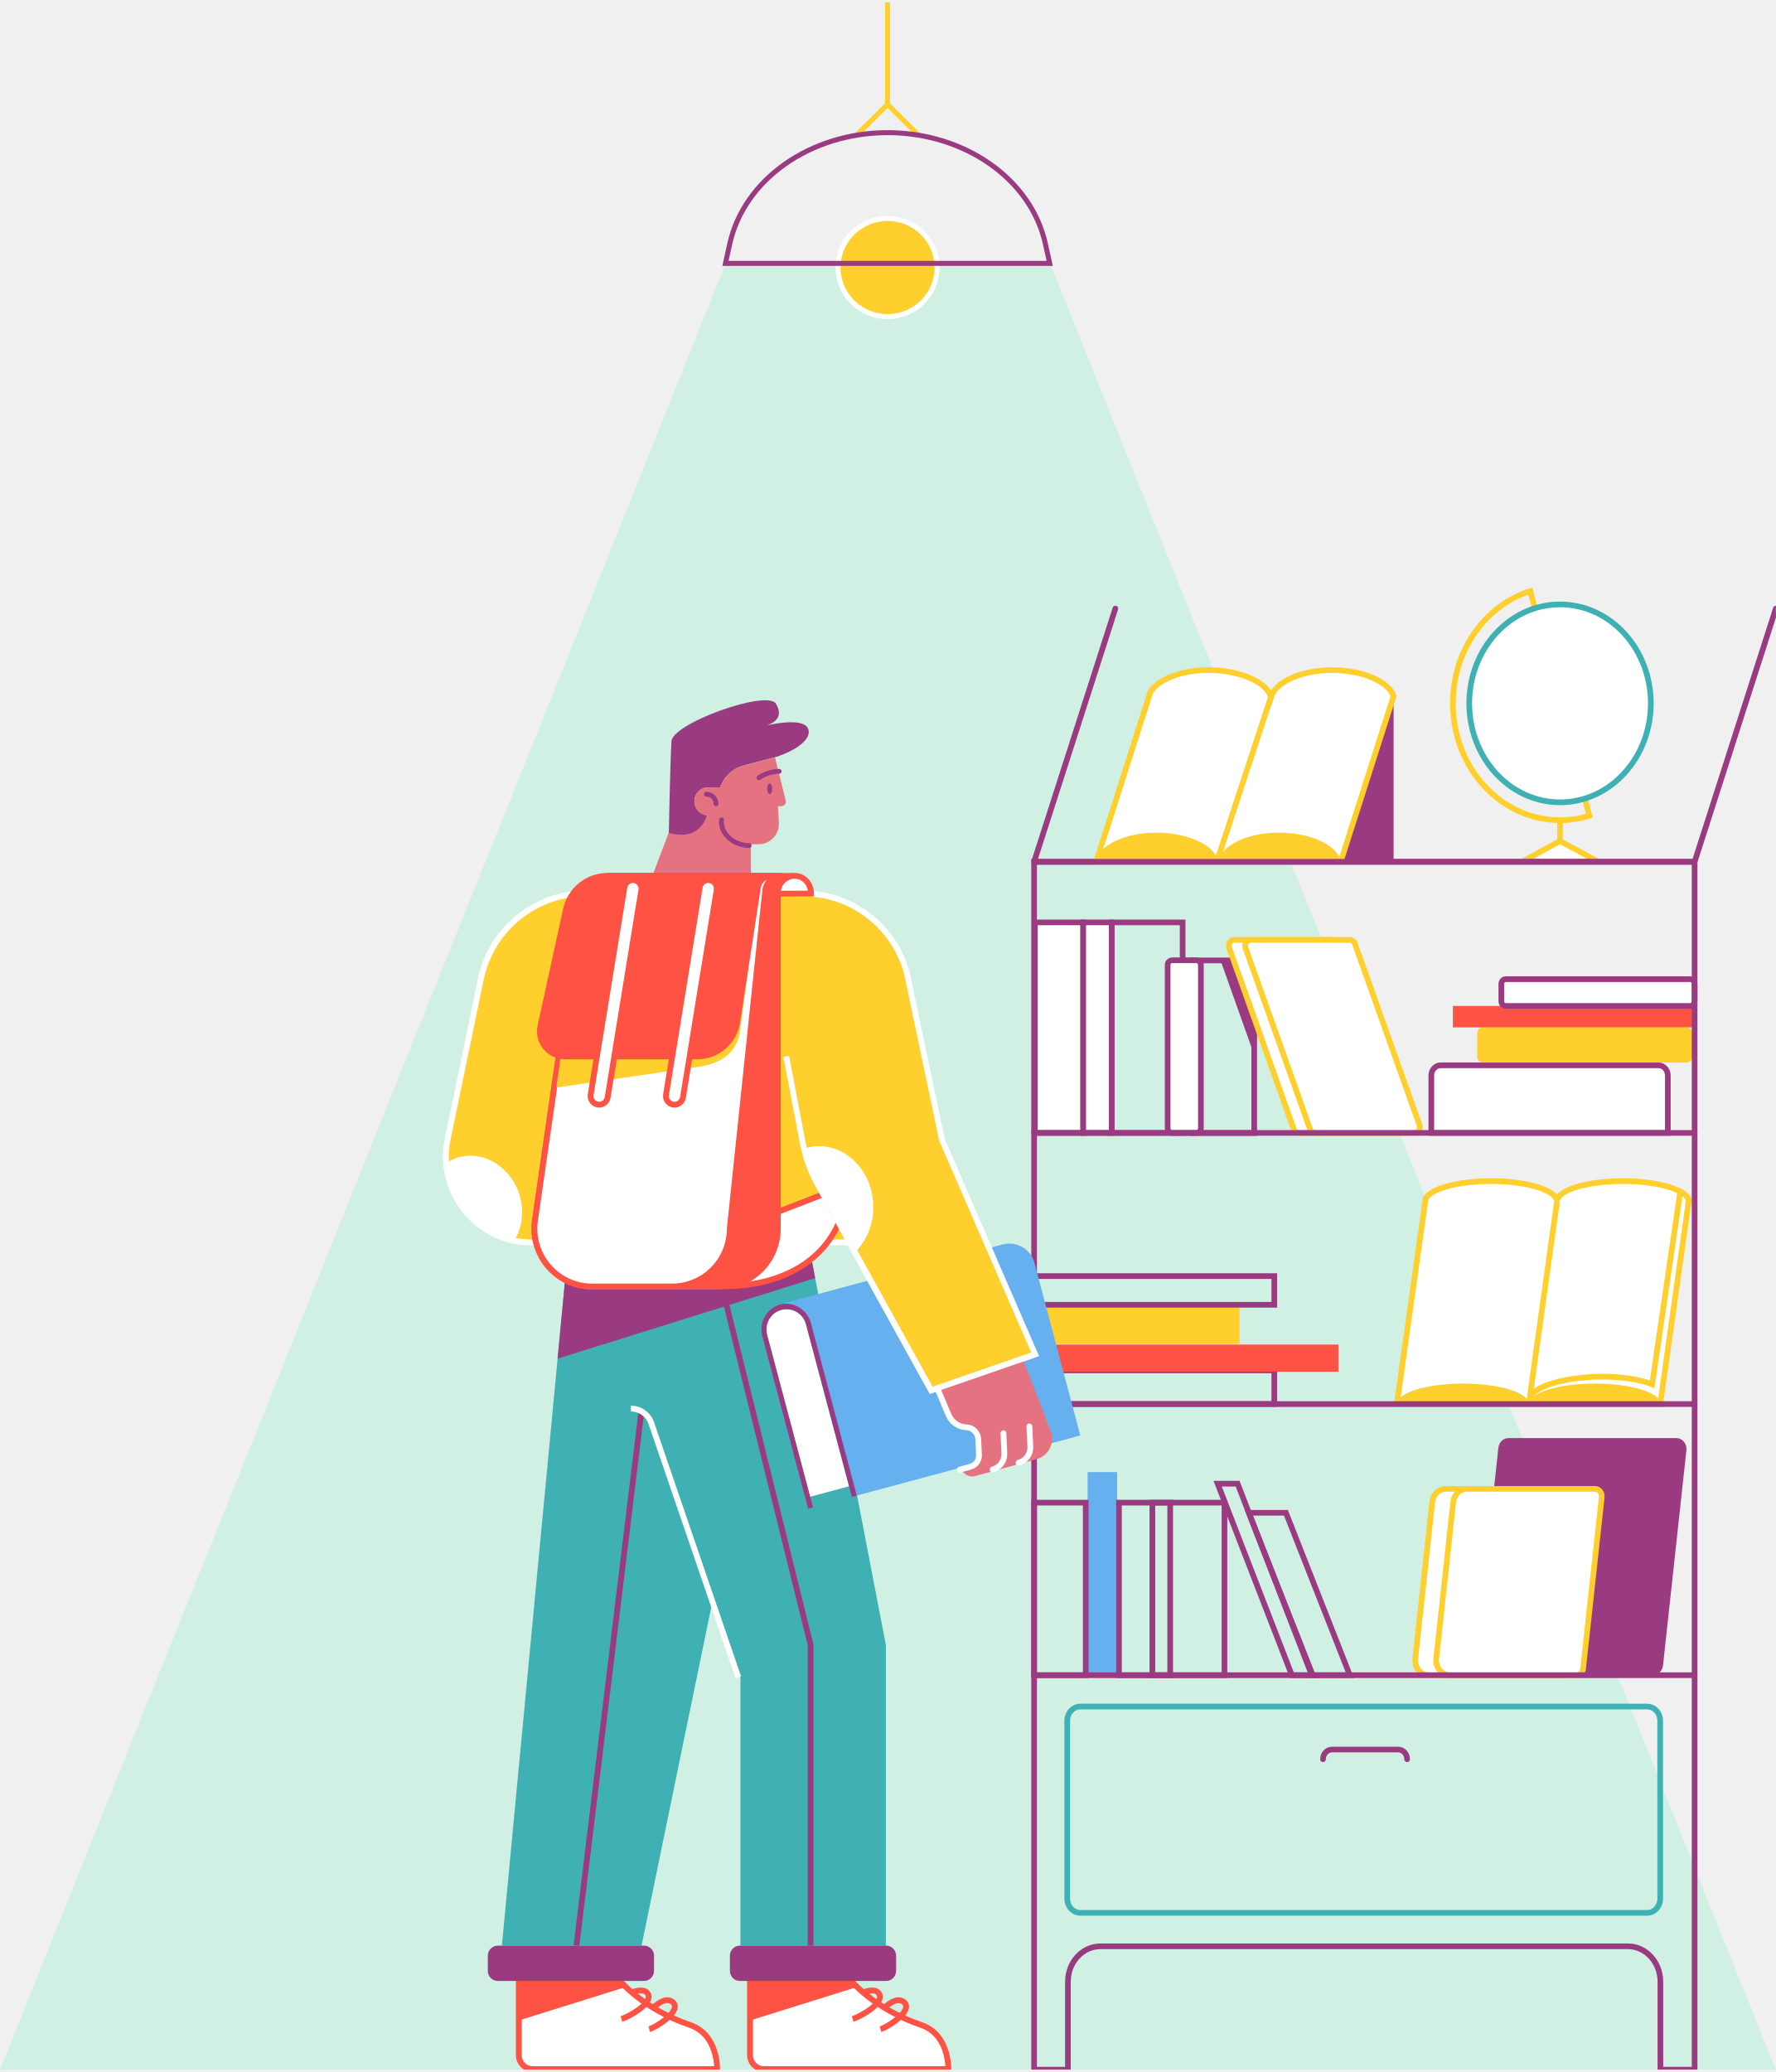
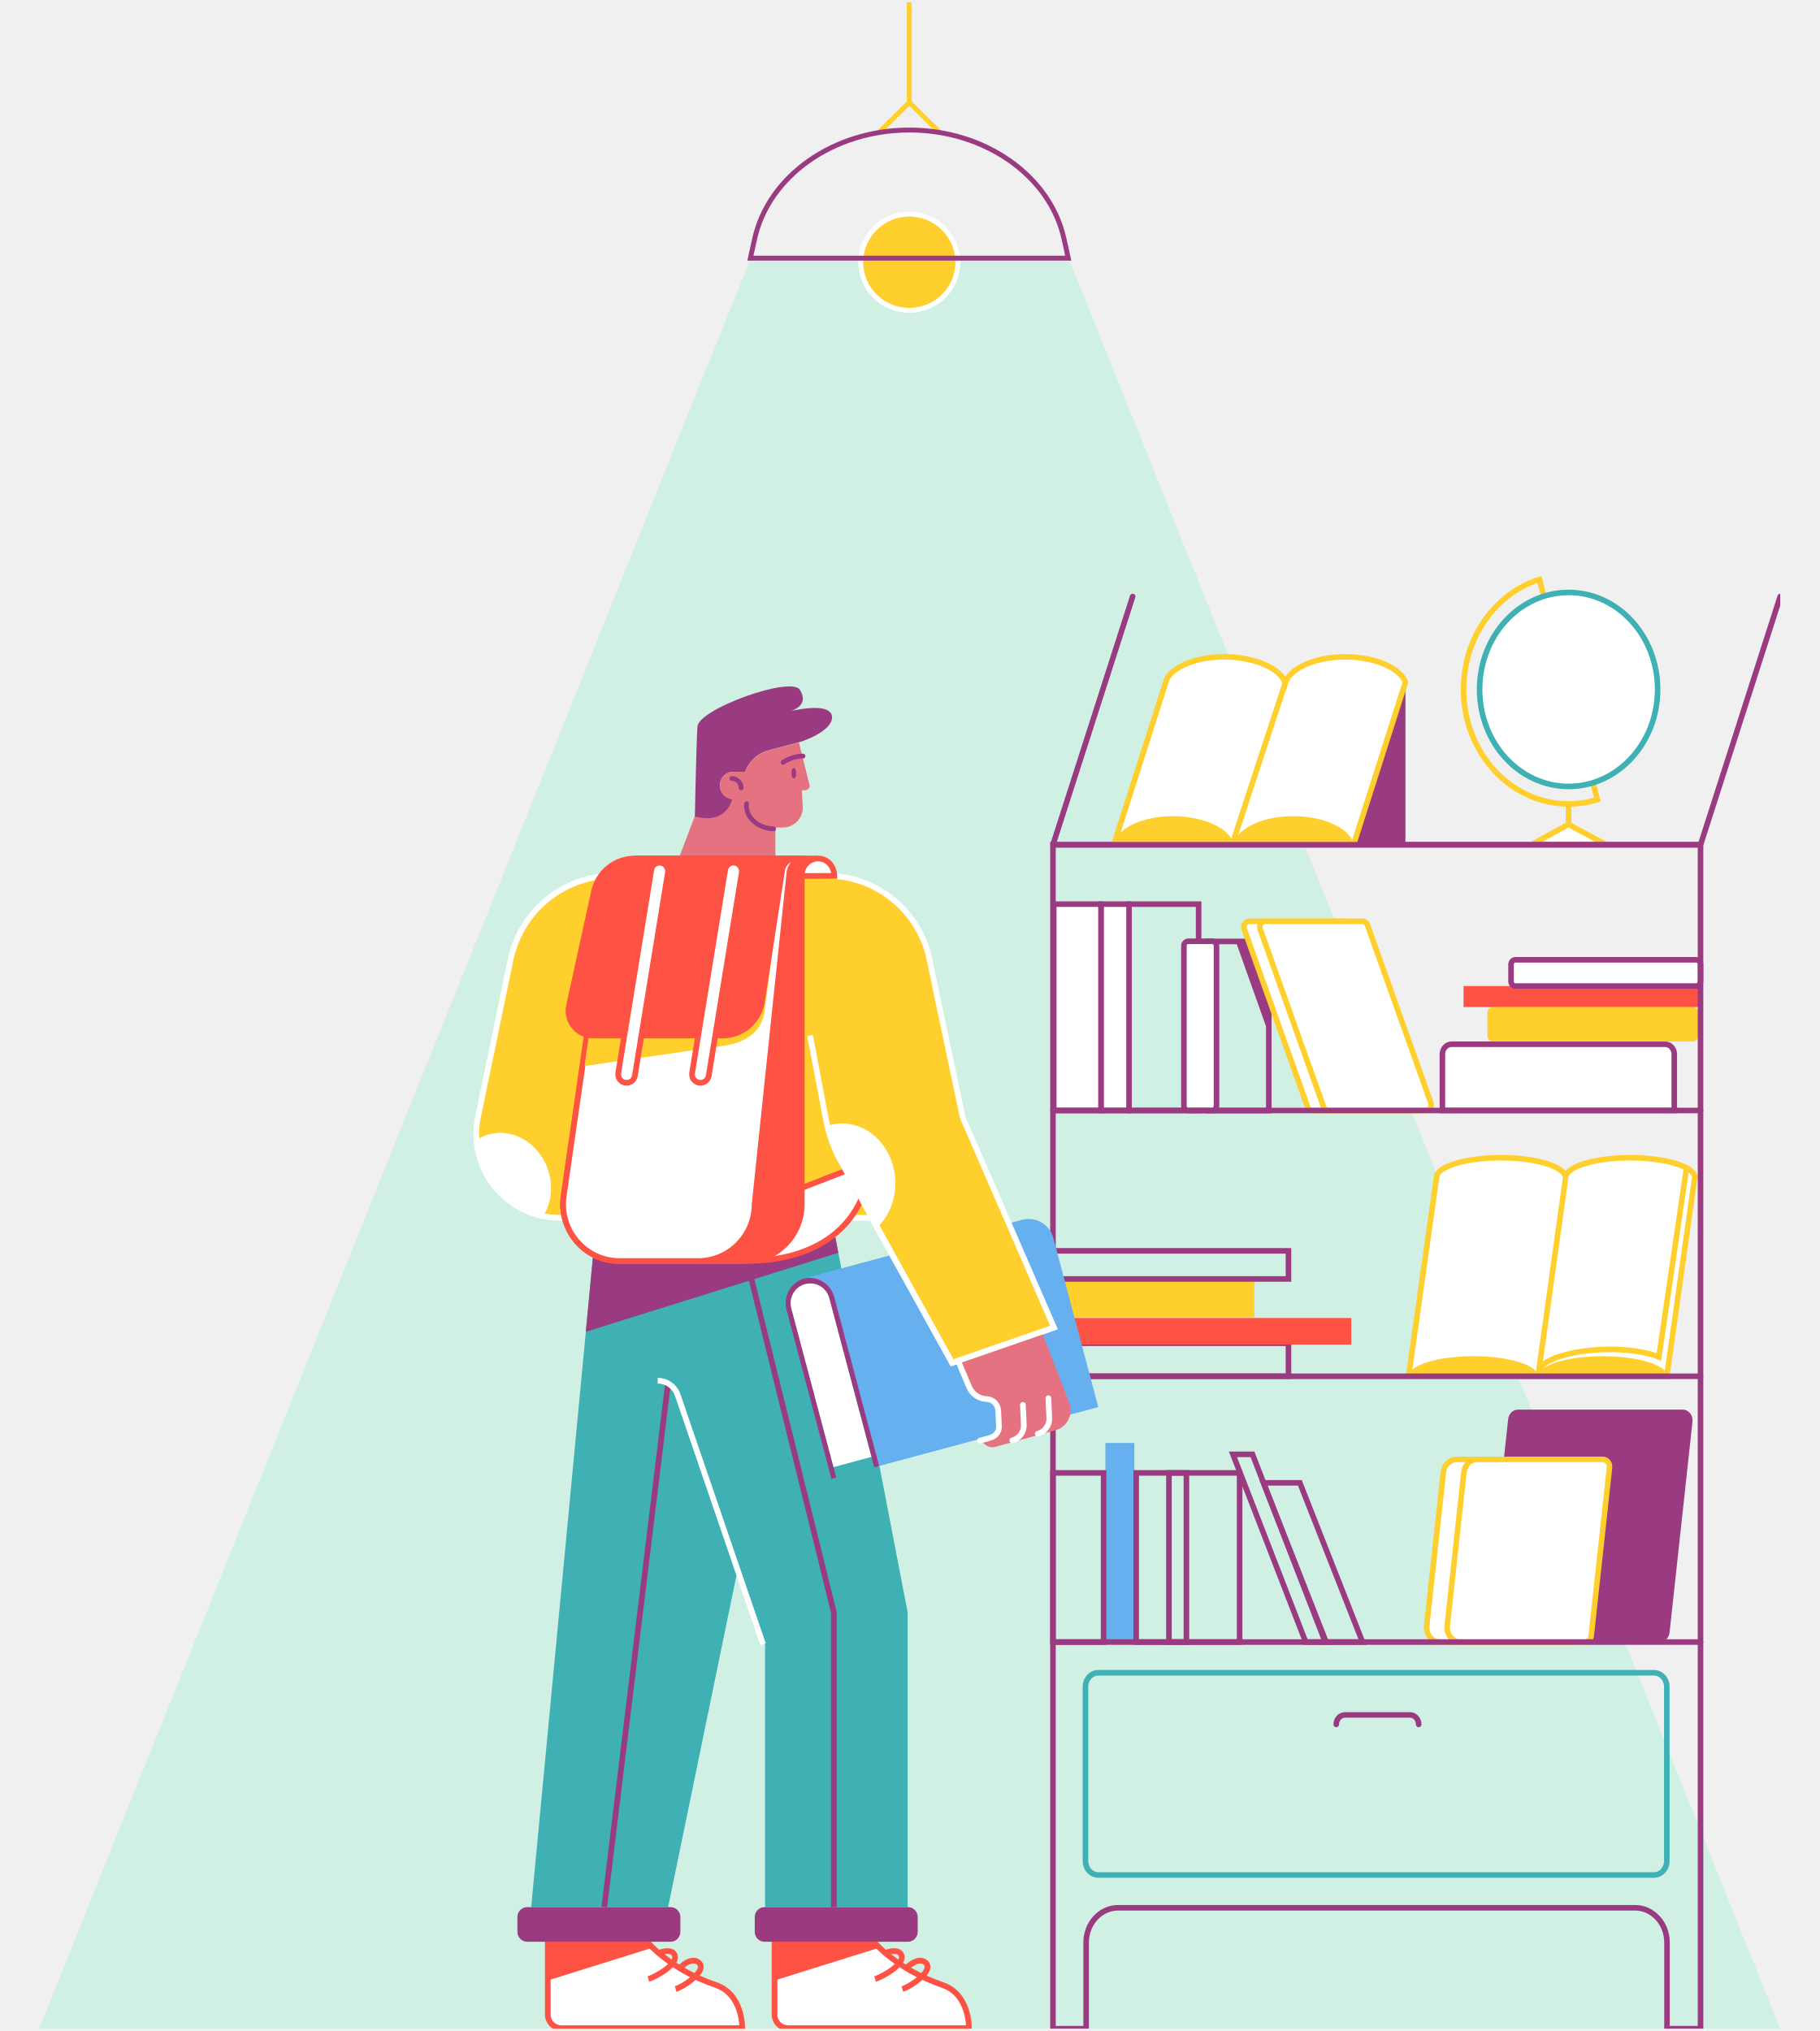
- <svg xmlns="http://www.w3.org/2000/svg" width="378" height="441" viewBox="0 0 378 441" fill="none">
+ <svg xmlns="http://www.w3.org/2000/svg" width="395" height="441" viewBox="0 0 378 441" fill="none">
  <g clip-path="url(#clip0_1955_52919)">
    <path d="M378 440.5H0L154.468 56.116H223.532L378 440.5Z" fill="#D0F0E4" />
    <path d="M182.366 28.719L188.913 22.231L195.46 28.719" stroke="#FFCF2D" stroke-width="1.063" stroke-miterlimit="10" />
    <path d="M188.914 22.231V0.5" stroke="#FFCF2D" stroke-width="1.063" stroke-miterlimit="10" />
    <path d="M188.914 67.385C194.736 67.385 199.455 62.708 199.455 56.939C199.455 51.17 194.736 46.493 188.914 46.493C183.093 46.493 178.374 51.17 178.374 56.939C178.374 62.708 183.093 67.385 188.914 67.385Z" fill="#FFCF2D" stroke="white" stroke-width="1.063" stroke-miterlimit="10" />
    <path d="M223.43 56.056H154.412L155.332 51.892C158.361 38.18 172.479 28.234 188.928 28.234C197.153 28.234 204.798 30.72 210.752 34.914C216.72 39.107 220.995 45.022 222.51 51.878L223.43 56.056Z" stroke="#9A3B82" stroke-width="1.063" stroke-miterlimit="10" stroke-linecap="round" />
    <path d="M237.78 313.319H231.498V356.544H237.78V313.319Z" fill="#66B0F0" />
    <path d="M351.846 356.544H316.086C314.795 356.544 313.797 355.326 313.957 353.933L318.934 308.141C319.067 306.966 319.985 306.081 321.063 306.081H356.823C358.114 306.081 359.112 307.299 358.952 308.692L353.975 354.485C353.842 355.659 352.924 356.544 351.846 356.544Z" fill="#9A3B82" />
    <path d="M332.361 356.544H304.121C302.391 356.544 301.047 354.891 301.246 353.019L304.866 319.672C305.039 318.091 306.277 316.887 307.741 316.887H336.66L332.361 356.544Z" fill="white" stroke="#FFCF2D" stroke-width="1.207" stroke-miterlimit="10" />
    <path d="M335.529 356.544H308.58C306.85 356.544 305.506 354.891 305.705 353.019L309.325 319.672C309.498 318.091 310.736 316.887 312.2 316.887H339.495C340.36 316.887 341.039 317.714 340.932 318.657L336.967 355.137C336.887 355.949 336.261 356.544 335.529 356.544Z" fill="white" stroke="#FFCF2D" stroke-width="1.207" stroke-miterlimit="10" />
    <path d="M249.078 319.817H238.178V356.544H249.078V319.817Z" stroke="#9A3B82" stroke-width="1.207" stroke-miterlimit="10" stroke-linecap="round" />
    <path d="M260.63 319.817H245.285V356.544H260.63V319.817Z" stroke="#9A3B82" stroke-width="1.207" stroke-miterlimit="10" stroke-linecap="round" />
    <path d="M279.223 356.544H274.977L259.18 315.785H263.426L279.223 356.544Z" stroke="#9A3B82" stroke-width="1.207" stroke-miterlimit="10" stroke-linecap="round" />
    <path d="M287.314 356.544H279.409L265.808 321.979H273.713L287.314 356.544Z" stroke="#9A3B82" stroke-width="1.207" stroke-miterlimit="10" stroke-linecap="round" />
    <path d="M231.099 319.817H220.106V356.544H231.099V319.817Z" stroke="#9A3B82" stroke-width="1.207" stroke-miterlimit="10" stroke-linecap="round" />
    <path d="M271.236 291.663H220.105V298.828H271.236V291.663Z" stroke="#9A3B82" stroke-width="1.207" stroke-miterlimit="10" stroke-linecap="round" />
    <path d="M284.877 286.18H220.105V291.953H284.877V286.18Z" fill="#FE5244" />
    <path d="M263.823 277.854H220.105V286.034H263.823V277.854Z" fill="#FFCF2D" />
    <path d="M271.236 271.602H220.105V277.709H271.236V271.602Z" stroke="#9A3B82" stroke-width="1.207" stroke-miterlimit="10" stroke-linecap="round" />
    <path d="M359.459 255.502L359.419 255.748L353.377 298.828H297.323L303.365 255.748L303.445 255.139C304.403 253.021 310.258 251.382 317.352 251.382C325.111 251.382 331.392 253.341 331.392 255.748C331.392 253.341 337.674 251.382 345.432 251.382C352.925 251.397 359.033 253.21 359.459 255.502Z" fill="white" stroke="#FFCF2D" stroke-width="1.207" stroke-miterlimit="10" />
    <path d="M325.417 298.843L331.405 255.763" stroke="#FFCF2D" stroke-width="1.207" stroke-miterlimit="10" />
    <path d="M325.417 298.843C325.417 296.435 319.135 294.477 311.377 294.477C303.618 294.477 297.336 296.435 297.336 298.843H325.417Z" fill="#FFCF2D" />
    <path d="M353.497 298.843C353.497 296.435 347.216 294.477 339.457 294.477C331.698 294.477 325.417 296.435 325.417 298.843H353.497Z" fill="#FFCF2D" />
    <path d="M325.63 297.929C325.55 295.521 331.765 293.331 339.524 293.026C344.368 292.838 349.146 293.578 351.661 294.636L357.65 253.602" stroke="#FFCF2D" stroke-width="1.207" stroke-miterlimit="10" stroke-linecap="round" />
    <path d="M354.987 241.127H304.655V228.914C304.655 227.71 305.546 226.738 306.651 226.738H353.004C354.108 226.738 355 227.71 355 228.914V241.127H354.987Z" fill="white" stroke="#9A3B82" stroke-width="1.207" stroke-miterlimit="10" stroke-linecap="round" />
    <path d="M359.005 226.158H315.633C314.954 226.158 314.422 225.564 314.422 224.838V219.979C314.422 219.239 314.968 218.659 315.633 218.659H359.005C359.684 218.659 360.216 219.254 360.216 219.979V224.838C360.216 225.564 359.67 226.158 359.005 226.158Z" fill="#FFCF2D" />
    <path d="M360.697 214.104H309.247V218.659H360.697V214.104Z" fill="#FE5244" />
    <path d="M359.765 214.104H320.492C319.973 214.104 319.56 213.64 319.56 213.089V209.419C319.56 208.853 319.986 208.404 320.492 208.404H359.765C360.284 208.404 360.696 208.868 360.696 209.419V213.089C360.696 213.64 360.284 214.104 359.765 214.104Z" fill="white" stroke="#9A3B82" stroke-width="1.207" stroke-miterlimit="10" stroke-linecap="round" />
    <path d="M251.727 196.321H236.622V241.128H251.727V196.321Z" stroke="#9A3B82" stroke-width="1.207" stroke-miterlimit="10" stroke-linecap="round" />
    <path d="M236.622 196.321H230.526V241.128H236.622V196.321Z" fill="white" stroke="#9A3B82" stroke-width="1.207" stroke-miterlimit="10" stroke-linecap="round" />
    <path d="M230.527 196.321H220.28V241.128H230.527V196.321Z" fill="white" stroke="#9A3B82" stroke-width="1.207" stroke-miterlimit="10" stroke-linecap="round" />
    <path d="M266.964 204.415H253.723V241.142H266.964V204.415Z" stroke="#9A3B82" stroke-width="1.207" stroke-miterlimit="10" stroke-linecap="round" />
    <path d="M254.683 241.128H249.466C248.96 241.128 248.534 240.678 248.534 240.112V205.402C248.534 204.85 248.947 204.386 249.466 204.386H254.683C255.188 204.386 255.614 204.836 255.614 205.402V240.112C255.601 240.678 255.188 241.128 254.683 241.128Z" fill="white" stroke="#9A3B82" stroke-width="1.207" stroke-miterlimit="10" stroke-linecap="round" />
    <path d="M266.967 204.415V224.548L259.793 204.415H266.967Z" fill="#9A3B82" />
    <path d="M297.627 241.128H276.44C275.974 241.128 275.548 240.809 275.388 240.344L261.627 201.732C261.335 200.92 261.88 200.049 262.679 200.049H283.866C284.331 200.049 284.757 200.368 284.917 200.833L298.678 239.445C298.971 240.257 298.425 241.128 297.627 241.128Z" fill="white" stroke="#FFCF2D" stroke-width="1.207" stroke-miterlimit="10" />
    <path d="M301.089 241.128H279.902C279.436 241.128 279.01 240.809 278.851 240.344L265.09 201.732C264.797 200.92 265.343 200.049 266.141 200.049H287.328C287.794 200.049 288.22 200.368 288.379 200.833L302.14 239.445C302.433 240.257 301.887 241.128 301.089 241.128Z" fill="white" stroke="#FFCF2D" stroke-width="1.207" stroke-miterlimit="10" />
    <path d="M338.299 173.621C336.316 174.23 334.213 174.564 332.058 174.564C319.455 174.564 309.247 163.438 309.247 149.702C309.247 138.373 316.207 128.8 325.723 125.812L338.299 173.621Z" stroke="#FFCF2D" stroke-width="1.207" stroke-miterlimit="10" />
    <path d="M332.058 174.563V183.426" stroke="#FFCF2D" stroke-width="1.207" stroke-miterlimit="10" />
    <path d="M332.058 170.763C342.73 170.763 351.381 161.334 351.381 149.702C351.381 138.07 342.73 128.641 332.058 128.641C321.385 128.641 312.734 138.07 312.734 149.702C312.734 161.334 321.385 170.763 332.058 170.763Z" fill="white" stroke="#3FB1B5" stroke-width="1.207" stroke-miterlimit="10" />
    <path d="M340.135 183.368H324.045L332.03 179.002L340.135 183.368Z" fill="white" stroke="#FFCF2D" stroke-width="1.207" stroke-miterlimit="10" />
    <path d="M360.699 183.426V440.5H353.419V421.788C353.419 417.625 350.318 414.246 346.499 414.246H234.229C230.41 414.246 227.309 417.625 227.309 421.788V440.5H220.109V183.426H360.699Z" stroke="#9A3B82" stroke-width="1.207" stroke-miterlimit="10" stroke-linecap="round" />
    <path d="M350.596 407.124H229.943C228.413 407.124 227.162 405.775 227.162 404.092V366.248C227.162 364.58 228.399 363.217 229.943 363.217H350.596C352.127 363.217 353.378 364.566 353.378 366.248V404.092C353.378 405.775 352.127 407.124 350.596 407.124Z" stroke="#3FB1B5" stroke-width="1.207" stroke-miterlimit="10" />
    <path d="M296.631 148.121V183.426H285.292L296.631 148.121Z" fill="#9A3B82" />
    <path d="M296.632 148.121L296.552 148.382L285.36 183.426H233.324L244.517 148.382L244.876 147.265C246.553 144.64 251.197 142.725 256.734 142.624C256.827 142.624 256.907 142.624 257 142.624C257.093 142.624 257.173 142.624 257.266 142.624C263.734 142.624 269.496 145.075 270.548 148.295C271.586 145.075 277.095 142.624 283.563 142.624C289.898 142.624 295.447 144.988 296.632 148.121Z" fill="white" stroke="#FFCF2D" stroke-width="1.207" stroke-miterlimit="10" />
    <path d="M270.535 148.295L259.236 182.701" stroke="#FFCF2D" stroke-width="1.207" stroke-miterlimit="10" stroke-linecap="round" />
    <path d="M259.209 182.991H233.324C234.282 179.728 239.659 177.218 246.127 177.218C252.621 177.218 258.251 179.728 259.209 182.991Z" fill="#FFCF2D" />
    <path d="M285.293 182.991H259.408C260.366 179.728 265.743 177.218 272.211 177.218C278.705 177.218 284.335 179.728 285.293 182.991Z" fill="#FFCF2D" />
    <path d="M281.606 374.43C281.606 373.298 282.445 372.37 283.496 372.37H297.616C298.654 372.37 299.506 373.284 299.506 374.43" stroke="#9A3B82" stroke-width="1.207" stroke-miterlimit="10" stroke-linecap="round" />
    <path d="M220.109 298.843H360.699" stroke="#9A3B82" stroke-width="1.207" stroke-miterlimit="10" stroke-linecap="round" />
    <path d="M220.109 241.127H360.699" stroke="#9A3B82" stroke-width="1.207" stroke-miterlimit="10" stroke-linecap="round" />
    <path d="M220.109 356.544H360.699" stroke="#9A3B82" stroke-width="1.207" stroke-miterlimit="10" stroke-linecap="round" />
    <path d="M237.41 129.525L220.109 183.426H360.699L377.999 129.525" stroke="#9A3B82" stroke-width="1.207" stroke-miterlimit="10" stroke-linecap="round" stroke-linejoin="round" />
    <path d="M110.43 421.624V437.416C110.43 439.057 111.743 440.377 113.374 440.377H152.635C152.635 440.377 152.866 433.047 146.89 431.001C136.743 427.532 132.009 421.624 132.009 421.624H110.43Z" fill="white" stroke="#FE5244" stroke-width="1.235" stroke-miterlimit="10" />
    <path d="M132.268 429.709C133.87 429.259 139.644 426.051 137.666 424.062C136.728 423.119 134.476 424.062 134.476 424.062" stroke="#FE5244" stroke-width="1.235" stroke-miterlimit="10" />
    <path d="M138.187 431.886C139.789 431.436 145.332 427.851 143.152 426.095C141.507 424.759 139.039 427.343 139.039 427.343" stroke="#FE5244" stroke-width="1.235" stroke-miterlimit="10" />
    <path d="M133.221 422.901L110.43 430.028V421.624H132.023C132.023 421.624 132.413 422.118 133.221 422.901Z" fill="#FE5244" />
    <path d="M159.651 421.624V437.416C159.651 439.057 160.964 440.377 162.595 440.377H201.856C201.856 440.377 202.087 433.047 196.111 431.001C185.964 427.532 181.23 421.624 181.23 421.624H159.651Z" fill="white" stroke="#FE5244" stroke-width="1.235" stroke-miterlimit="10" />
    <path d="M181.489 429.709C183.091 429.259 188.865 426.051 186.888 424.062C185.949 423.119 183.698 424.062 183.698 424.062" stroke="#FE5244" stroke-width="1.235" stroke-miterlimit="10" />
    <path d="M187.408 431.886C189.01 431.436 194.553 427.851 192.374 426.095C190.728 424.759 188.26 427.343 188.26 427.343" stroke="#FE5244" stroke-width="1.235" stroke-miterlimit="10" />
    <path d="M182.442 422.901L159.651 430.028V421.624H181.244C181.244 421.624 181.634 422.118 182.442 422.901Z" fill="#FE5244" />
    <path d="M121.038 264.427L106.821 414.105H136.555L151.494 341.574L157.6 357.032V414.105H188.561V350.109L172.049 264.427H121.038Z" fill="#3FB1B5" />
    <path d="M136.525 300.38L122.697 414.105" stroke="#9A3B82" stroke-width="1.235" stroke-miterlimit="10" />
    <path d="M172.538 414.105V350.109L153.139 271.684" stroke="#9A3B82" stroke-width="1.235" stroke-miterlimit="10" />
    <path d="M157.167 357.032L138.634 302.906C137.999 301.048 136.252 299.8 134.289 299.8" stroke="white" stroke-width="1.235" stroke-miterlimit="10" />
    <path d="M118.687 289.175L121.04 264.427H172.05L173.508 272.033L118.687 289.175Z" fill="#9A3B82" />
    <path d="M188.619 421.624H157.484C156.315 421.624 155.362 420.666 155.362 419.491V416.239C155.362 415.063 156.315 414.105 157.484 414.105H188.619C189.788 414.105 190.74 415.063 190.74 416.239V419.491C190.726 420.666 189.788 421.624 188.619 421.624Z" fill="#9A3B82" />
    <path d="M137.09 421.624H105.955C104.786 421.624 103.833 420.666 103.833 419.491V416.239C103.833 415.063 104.786 414.105 105.955 414.105H137.09C138.259 414.105 139.212 415.063 139.212 416.239V419.491C139.197 420.666 138.259 421.624 137.09 421.624Z" fill="#9A3B82" />
    <path d="M220.189 268.81L229.946 305.519L181.303 318.597L171.531 281.859C171.228 280.713 170.492 279.813 169.554 279.261C168.616 278.71 167.461 278.521 166.321 278.826C164.054 279.435 162.698 281.787 163.304 284.066L173.076 320.803L172.008 321.093L162.25 284.385C161.471 281.468 163.145 278.477 166.003 277.607C166.061 277.592 166.119 277.578 166.176 277.563L213.405 264.862C216.364 264.079 219.395 265.849 220.189 268.81Z" fill="#66B0F0" />
    <path d="M172.614 281.613L182.371 318.321L181.303 318.611L171.531 281.874C171.228 280.727 170.492 279.827 169.554 279.276C168.616 278.724 167.461 278.535 166.321 278.84C164.054 279.45 162.698 281.801 163.304 284.08L173.076 320.818L172.008 321.108L162.25 284.399C161.471 281.482 163.145 278.492 166.003 277.621C168.904 276.939 171.834 278.695 172.614 281.613Z" fill="#9A3B82" />
    <path d="M171.53 281.86L180.696 316.347L172.468 318.554L163.303 284.066C162.697 281.787 164.039 279.436 166.319 278.826C167.46 278.521 168.614 278.71 169.553 279.261C170.491 279.813 171.227 280.713 171.53 281.86Z" fill="white" />
    <path d="M220.332 288.26L198.205 295.924L180.739 264.427H113.043C101.539 264.427 92.937 253.787 95.29 242.465L102.333 208.442C104.542 197.788 113.881 190.153 124.692 190.153H170.982C182.197 190.153 191.753 198.34 193.528 209.473L200.5 242.596L220.332 288.26Z" fill="#FFCF2D" stroke="white" stroke-width="1.235" stroke-miterlimit="10" />
    <path d="M109.434 264.064C101.467 262.453 95.549 255.631 94.942 247.589C95.549 247.168 96.227 246.805 96.949 246.544C102.188 244.599 108.178 247.792 110.358 253.671C111.7 257.358 111.239 261.219 109.434 264.064Z" fill="white" />
    <path d="M159.84 169.746V190.168H137.424L142.591 176.582L159.84 169.746Z" fill="#E57281" />
    <path d="M164.995 161.153C164.981 161.153 164.952 161.167 164.937 161.167L158.283 162.938C155.901 163.577 154.068 165.347 153.289 167.583H150.734C149.117 167.583 147.804 168.904 147.804 170.529V170.573C147.804 172.111 148.973 173.374 150.474 173.505C150.46 173.519 150.46 173.519 150.46 173.519C150.46 173.519 149.276 179.18 142.362 177.279C142.362 177.279 142.637 162.386 142.925 157.756C143.171 153.939 163.306 146.71 165.168 149.787C166.814 152.516 164.908 153.793 163.292 154.36C166.15 153.75 171.548 152.937 172.097 155.361C172.732 158.177 167.03 160.615 164.995 161.153Z" fill="#9A3B82" />
    <path d="M166.294 171.589H165.586L165.788 175.072C165.933 177.569 163.941 179.688 161.458 179.688H158.34C155.338 179.688 152.899 177.235 152.899 174.216V173.534H150.748C149.131 173.534 147.818 172.213 147.818 170.587V170.544C147.818 168.918 149.131 167.597 150.748 167.597H153.303C154.082 165.362 155.915 163.577 158.297 162.952L164.951 161.182L167.232 170.37C167.463 170.95 166.914 171.589 166.294 171.589Z" fill="#E57281" />
    <path d="M153.577 174.492C153.274 177.685 156.45 179.964 159.452 179.964" stroke="#9A3B82" stroke-width="1.029" stroke-miterlimit="10" stroke-linecap="round" />
    <path d="M152.407 171.082C152.407 169.949 151.498 169.034 150.373 169.034" stroke="#9A3B82" stroke-width="1.029" stroke-miterlimit="10" stroke-linecap="round" />
    <path d="M163.839 169.006C164.134 169.006 164.373 168.506 164.373 167.888C164.373 167.271 164.134 166.77 163.839 166.77C163.544 166.77 163.305 167.271 163.305 167.888C163.305 168.506 163.544 169.006 163.839 169.006Z" fill="#9A3B82" />
    <path d="M161.529 165.537C161.529 165.537 163.304 164.172 165.844 164.172" stroke="#9A3B82" stroke-width="1.029" stroke-miterlimit="10" stroke-linecap="round" />
    <path d="M154.658 273.73C154.658 273.73 172.339 274.5 178.561 260.231L175.27 254.179L165.44 257.982L154.658 273.73Z" fill="white" stroke="#FE5244" stroke-width="1.235" stroke-miterlimit="10" />
    <path d="M168.816 186.423C167.964 186.496 167.185 186.873 166.607 187.454C165.972 188.093 165.568 188.978 165.568 189.965V261.48C165.568 268.302 160.069 273.833 153.285 273.833H126.018C118.686 273.833 113.028 267.432 113.807 260.16V260.145L123.622 192.258C124.113 188.905 126.957 186.423 130.334 186.423H168.816Z" fill="#FE5244" stroke="#FE5244" stroke-width="1.235" stroke-miterlimit="10" />
    <path d="M166.073 186.423C165.221 186.496 164.442 186.873 163.865 187.454C163.33 187.991 162.97 188.688 162.869 189.471C162.854 189.631 162.84 189.791 162.84 189.95L162.262 195.423L155.334 261.466C155.334 268.288 149.835 273.818 143.05 273.818H126.033C118.7 273.818 113.042 267.417 113.821 260.145V260.13L118.253 229.446L123.637 192.244C123.68 191.924 123.752 191.605 123.839 191.286C124.676 188.426 127.303 186.409 130.334 186.409H166.073V186.423Z" fill="white" stroke="#FE5244" stroke-width="1.235" stroke-miterlimit="10" />
    <path d="M159.997 200.662L157.413 220.156C156.561 224.148 153.472 226.281 148.998 227.007L118.397 231.478L122.858 200.648H159.997V200.662Z" fill="#FFCF2D" />
    <path d="M164.976 186.423H164.211C162.826 186.408 161.613 187.396 161.339 188.774L156.835 217.993C155.984 221.985 152.476 224.844 148.42 224.844H120.259C116.853 224.844 114.312 221.68 115.049 218.327L120.476 193.535C121.385 189.384 125.051 186.423 129.281 186.423H164.976Z" fill="#FE5244" stroke="#FE5244" stroke-width="1.235" stroke-miterlimit="10" />
    <path d="M141.764 232.973L148.938 188.862C149.083 187.976 149.848 187.309 150.742 187.309C151.868 187.309 152.734 188.325 152.547 189.457L145.373 233.568C145.229 234.453 144.464 235.121 143.569 235.121C142.443 235.121 141.577 234.105 141.764 232.973Z" fill="white" stroke="#FE5244" stroke-width="1.235" stroke-miterlimit="10" />
    <path d="M125.73 232.973L132.904 188.862C133.048 187.976 133.813 187.309 134.708 187.309C135.834 187.309 136.7 188.325 136.512 189.457L129.338 233.568C129.194 234.453 128.429 235.121 127.534 235.121C126.408 235.121 125.542 234.105 125.73 232.973Z" fill="white" stroke="#FE5244" stroke-width="1.235" stroke-miterlimit="10" />
    <path d="M172.641 190.183L165.583 190.212V189.965C165.583 188.978 165.973 188.093 166.622 187.454C167.2 186.873 167.965 186.496 168.831 186.423H169.408C171.183 186.568 172.584 188.078 172.641 190.183Z" fill="white" stroke="#FE5244" stroke-width="1.235" stroke-miterlimit="10" />
    <path d="M217.692 289.175L223.639 304.604C224.592 307.086 223.206 309.844 220.666 310.555L207.603 314.155C206.809 314.373 205.972 314.184 205.351 313.647L204.023 312.486L206.737 311.76C207.935 311.441 208.743 310.323 208.685 309.075L208.382 305.998C208.324 304.619 207.213 303.516 205.842 303.472H205.986C204.326 303.414 202.709 302.383 202.06 300.845L199.981 295.286L217.692 289.175Z" fill="#E57281" />
    <path d="M204.297 312.791L206.433 312.21C207.631 311.891 208.439 310.918 208.382 309.67L208.223 306.303C208.165 304.924 207.054 303.821 205.682 303.777C204.022 303.719 202.55 302.688 201.901 301.15L199.678 295.881" stroke="white" stroke-width="1.235" stroke-miterlimit="10" stroke-linecap="round" />
    <path d="M211.282 312.762C212.812 312.355 213.851 310.933 213.779 309.336L213.577 305.04" stroke="white" stroke-width="1.235" stroke-miterlimit="10" stroke-linecap="round" />
    <path d="M216.811 311.325C218.34 310.918 219.379 309.496 219.307 307.899L219.105 303.603" stroke="white" stroke-width="1.235" stroke-miterlimit="10" stroke-linecap="round" />
    <path d="M167.361 224.844L170.854 243.22C171.446 246.355 172.543 249.389 174.087 252.176L198.192 295.924L220.32 288.26" stroke="white" stroke-width="1.235" stroke-miterlimit="10" />
    <path d="M181.983 266.517L174.087 252.176C172.759 249.752 171.764 247.168 171.128 244.483C171.879 244.236 172.658 244.062 173.481 243.989C179.717 243.438 185.245 248.707 185.837 255.747C186.183 260.014 184.639 263.947 181.983 266.517Z" fill="white" />
  </g>
  <defs>
    <clipPath id="clip0_1955_52919">
      <rect width="378" height="440" fill="white" transform="translate(0 0.5)" />
    </clipPath>
  </defs>
</svg>
